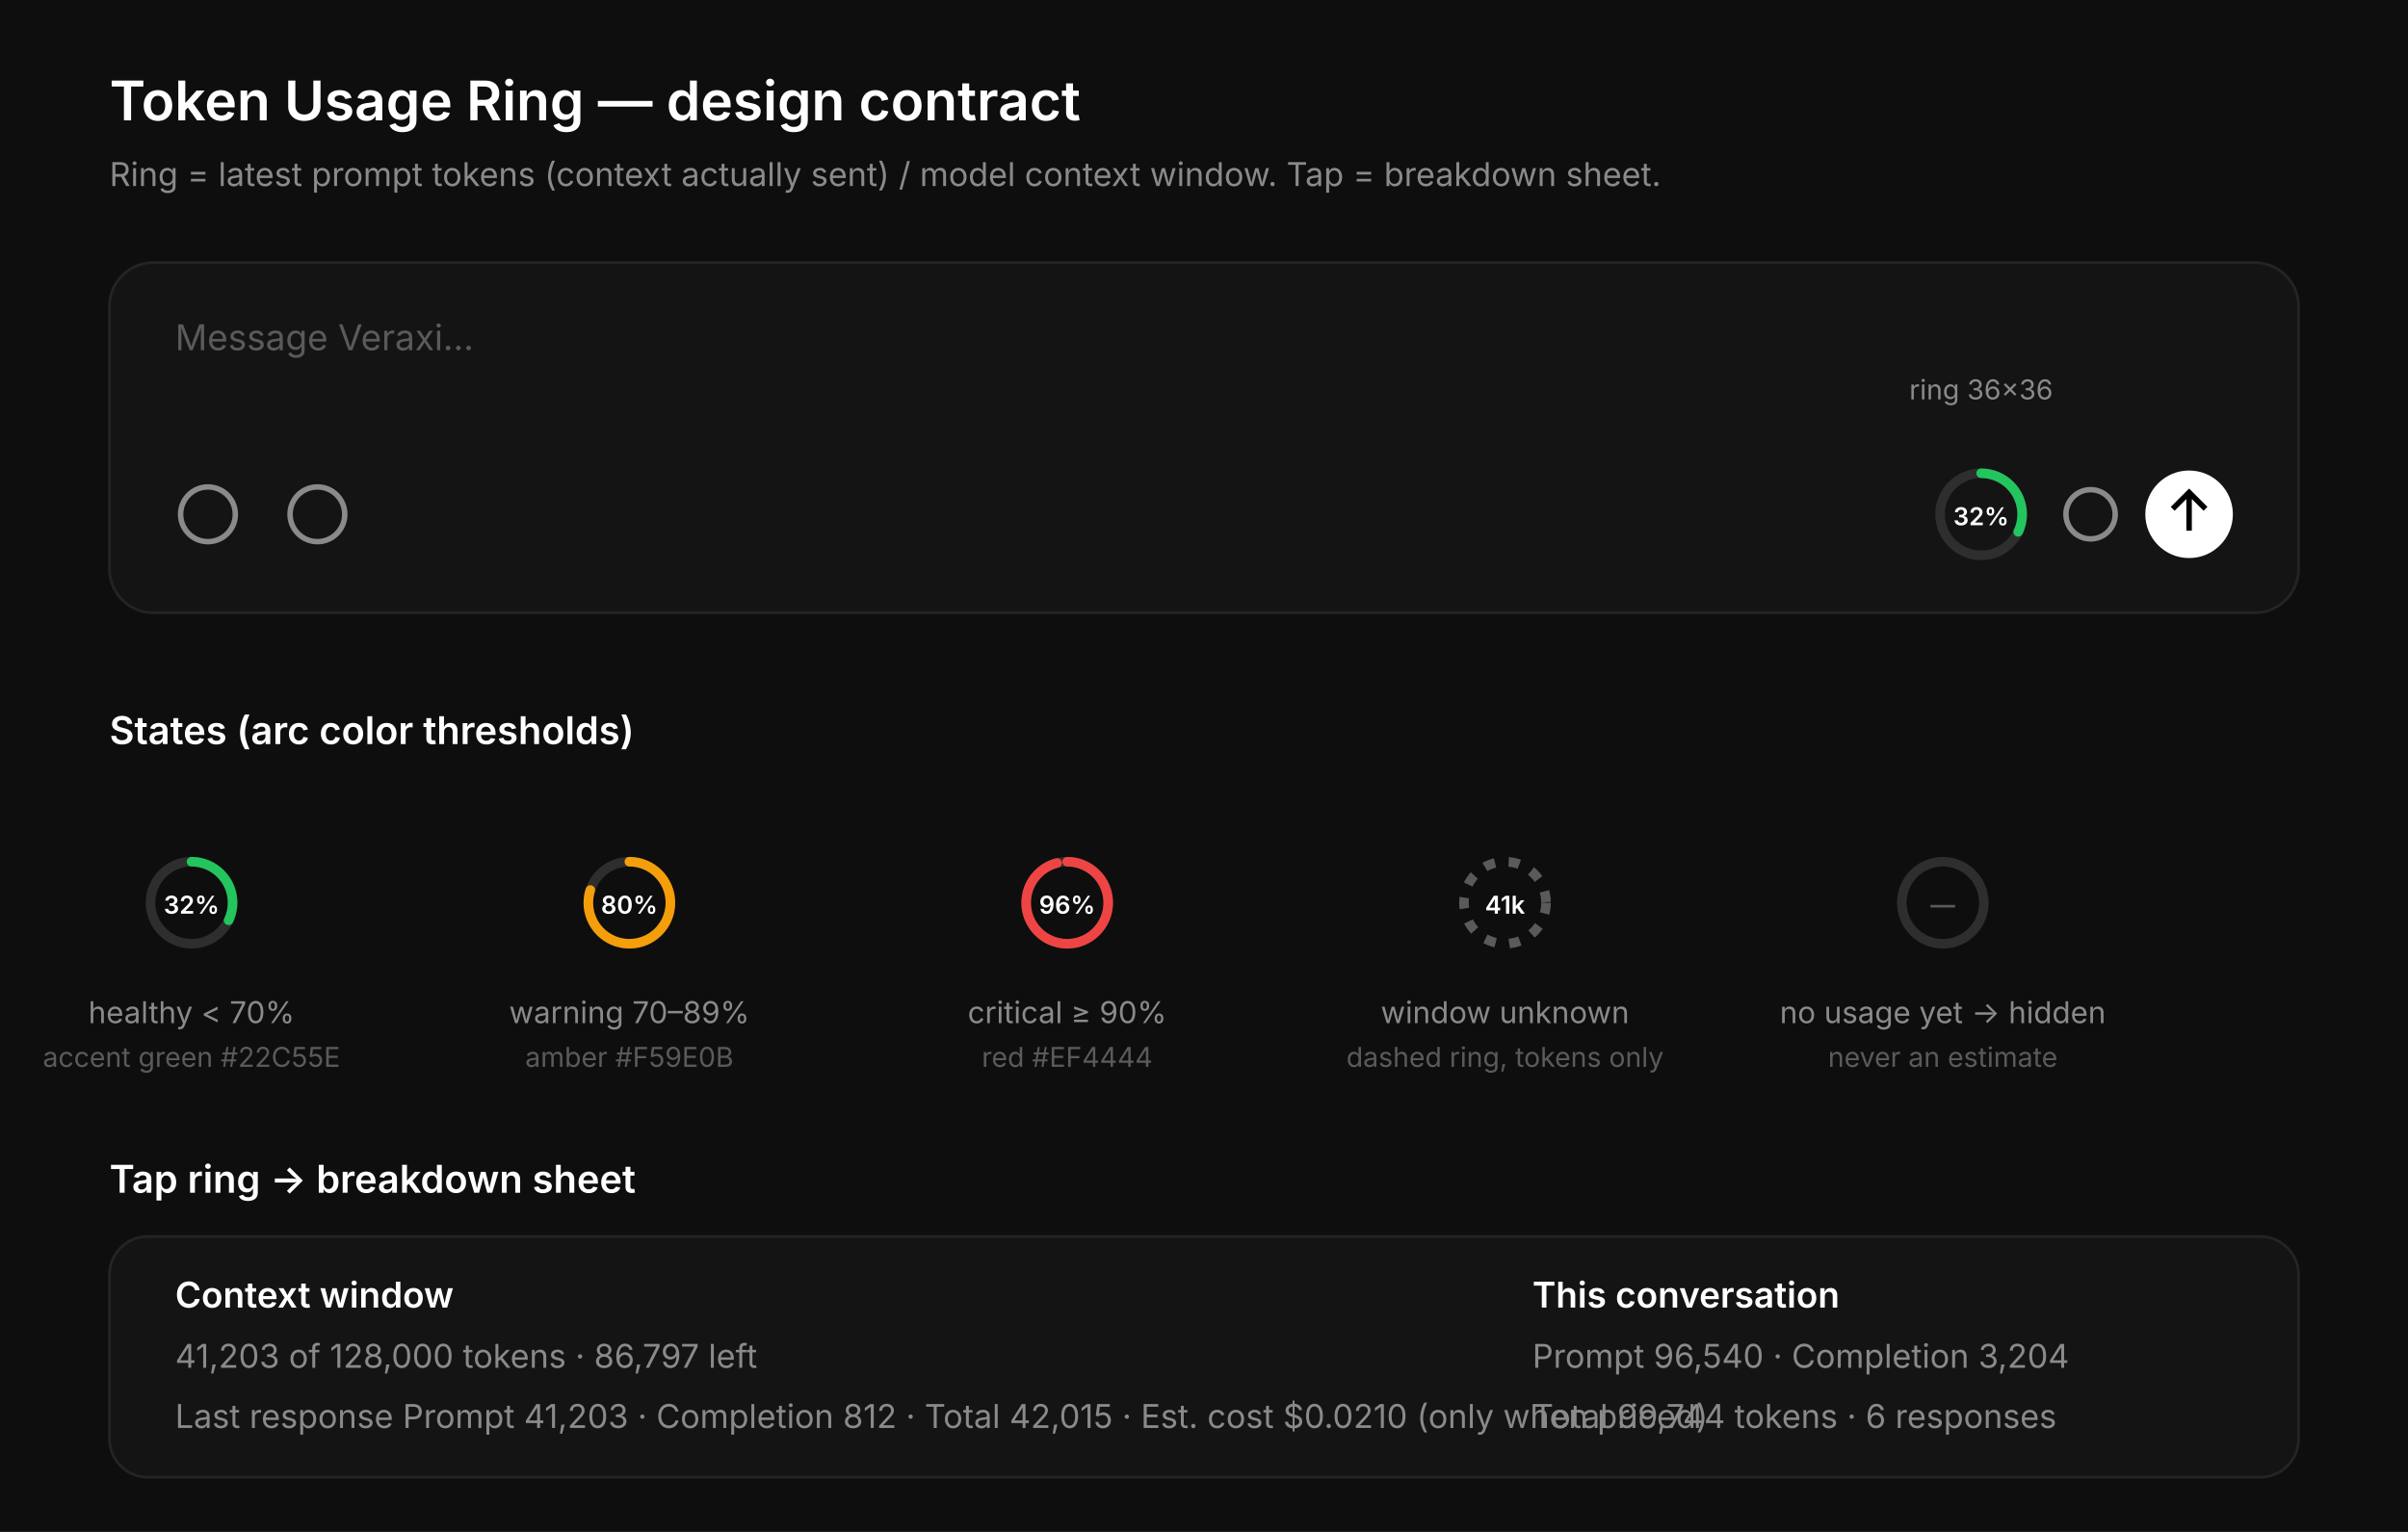
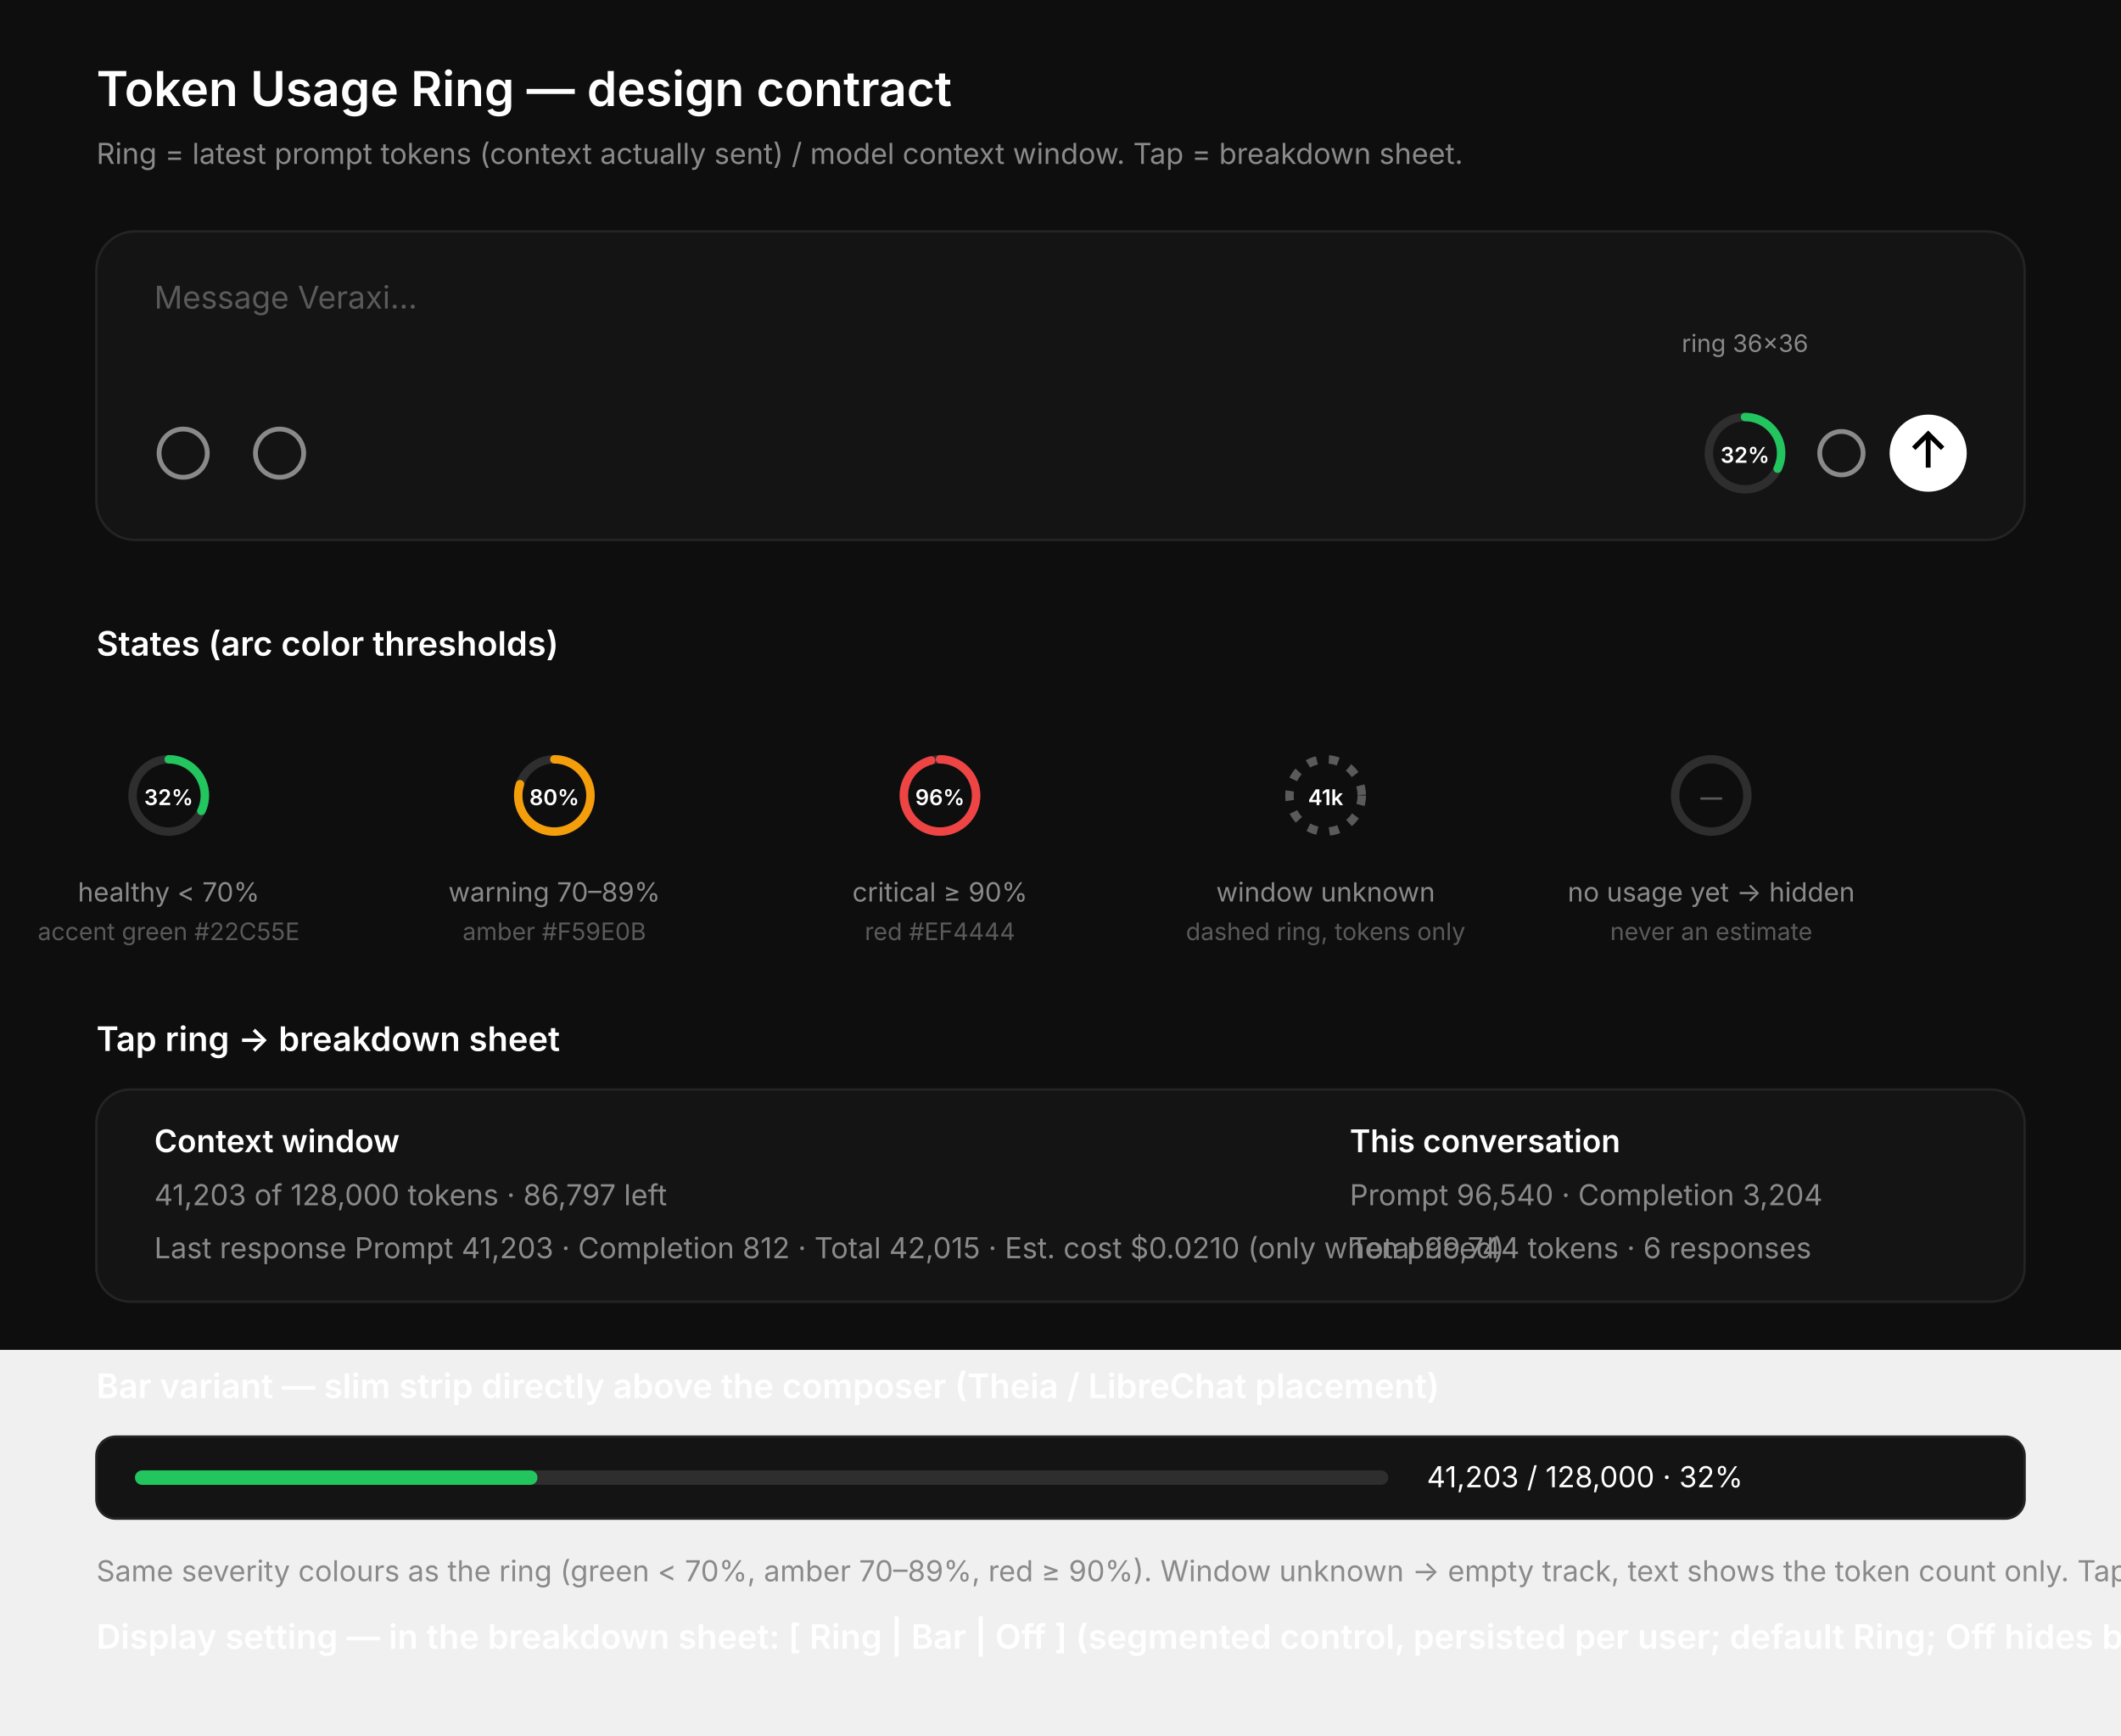
- <svg xmlns="http://www.w3.org/2000/svg" width="880" height="560" viewBox="0 0 880 560" font-family="Inter, Roboto, sans-serif">
+ <svg xmlns="http://www.w3.org/2000/svg" width="880" height="720" viewBox="0 0 880 720" font-family="Inter, Roboto, sans-serif">
  <rect width="880" height="560" fill="#0E0E0E" />
  <text x="40" y="44" fill="#FFFFFF" font-size="20" font-weight="600">Token Usage Ring — design contract</text>
  <text x="40" y="68" fill="#8A8A8A" font-size="12">Ring = latest prompt tokens (context actually sent) / model context window. Tap = breakdown sheet.</text>
  <rect x="40" y="96" width="800" height="128" rx="16" fill="#141414" stroke="#242424" />
  <text x="64" y="128" fill="#5A5A5A" font-size="13">Message Veraxi…</text>
  <circle cx="76" cy="188" r="10" fill="none" stroke="#8A8A8A" stroke-width="2" />
  <circle cx="116" cy="188" r="10" fill="none" stroke="#8A8A8A" stroke-width="2" />
  <g transform="translate(724,188)">
    <circle r="15" fill="none" stroke="#2E2E2E" stroke-width="3.5" />
    <circle r="15" fill="none" stroke="#22C55E" stroke-width="3.5" stroke-linecap="round" stroke-dasharray="30.2 94.2" transform="rotate(-90)" />
    <text y="4" text-anchor="middle" fill="#FFFFFF" font-size="9" font-weight="600">32%</text>
  </g>
  <text x="724" y="146" text-anchor="middle" fill="#8A8A8A" font-size="10">ring 36×36</text>
  <circle cx="764" cy="188" r="9" fill="none" stroke="#8A8A8A" stroke-width="2" />
  <circle cx="800" cy="188" r="16" fill="#FFFFFF" />
  <path d="M800 180 v14 M794 186 l6 -6 6 6" stroke="#000" stroke-width="2" fill="none" />
  <text x="40" y="272" fill="#FFFFFF" font-size="14" font-weight="600">States (arc color thresholds)</text>
  <g transform="translate(70,330)">
    <circle r="15" fill="none" stroke="#2E2E2E" stroke-width="3.5" />
    <circle r="15" fill="none" stroke="#22C55E" stroke-width="3.5" stroke-linecap="round" stroke-dasharray="30.2 94.2" transform="rotate(-90)" />
    <text y="4" text-anchor="middle" fill="#FFF" font-size="9" font-weight="600">32%</text>
    <text y="44" text-anchor="middle" fill="#8A8A8A" font-size="11">healthy &lt; 70%</text>
    <text y="60" text-anchor="middle" fill="#5A5A5A" font-size="10">accent green #22C55E</text>
  </g>
  <g transform="translate(230,330)">
    <circle r="15" fill="none" stroke="#2E2E2E" stroke-width="3.5" />
    <circle r="15" fill="none" stroke="#F59E0B" stroke-width="3.5" stroke-linecap="round" stroke-dasharray="75.4 94.2" transform="rotate(-90)" />
    <text y="4" text-anchor="middle" fill="#FFF" font-size="9" font-weight="600">80%</text>
    <text y="44" text-anchor="middle" fill="#8A8A8A" font-size="11">warning 70–89%</text>
    <text y="60" text-anchor="middle" fill="#5A5A5A" font-size="10">amber #F59E0B</text>
  </g>
  <g transform="translate(390,330)">
    <circle r="15" fill="none" stroke="#2E2E2E" stroke-width="3.5" />
    <circle r="15" fill="none" stroke="#EF4444" stroke-width="3.5" stroke-linecap="round" stroke-dasharray="90.5 94.2" transform="rotate(-90)" />
    <text y="4" text-anchor="middle" fill="#FFF" font-size="9" font-weight="600">96%</text>
    <text y="44" text-anchor="middle" fill="#8A8A8A" font-size="11">critical ≥ 90%</text>
    <text y="60" text-anchor="middle" fill="#5A5A5A" font-size="10">red #EF4444</text>
  </g>
  <g transform="translate(550,330)">
    <circle r="15" fill="none" stroke="#5A5A5A" stroke-width="3.5" stroke-dasharray="4 5" />
    <text y="4" text-anchor="middle" fill="#FFF" font-size="9" font-weight="600">41k</text>
    <text y="44" text-anchor="middle" fill="#8A8A8A" font-size="11">window unknown</text>
    <text y="60" text-anchor="middle" fill="#5A5A5A" font-size="10">dashed ring, tokens only</text>
  </g>
  <g transform="translate(710,330)">
    <circle r="15" fill="none" stroke="#2E2E2E" stroke-width="3.5" />
    <text y="4" text-anchor="middle" fill="#5A5A5A" font-size="9" font-weight="600">—</text>
    <text y="44" text-anchor="middle" fill="#8A8A8A" font-size="11">no usage yet → hidden</text>
    <text y="60" text-anchor="middle" fill="#5A5A5A" font-size="10">never an estimate</text>
  </g>
  <text x="40" y="436" fill="#FFFFFF" font-size="14" font-weight="600">Tap ring → breakdown sheet</text>
  <rect x="40" y="452" width="800" height="88" rx="14" fill="#141414" stroke="#242424" />
  <text x="64" y="478" fill="#FFFFFF" font-size="13" font-weight="600">Context window</text>
  <text x="64" y="500" fill="#8A8A8A" font-size="12">41,203 of 128,000 tokens · 86,797 left</text>
  <text x="64" y="522" fill="#8A8A8A" font-size="12">Last response  Prompt 41,203 · Completion 812 · Total 42,015 · Est. cost $0.0210 (only when priced)</text>
  <text x="560" y="478" fill="#FFFFFF" font-size="13" font-weight="600">This conversation</text>
  <text x="560" y="500" fill="#8A8A8A" font-size="12">Prompt 96,540 · Completion 3,204</text>
  <text x="560" y="522" fill="#8A8A8A" font-size="12">Total 99,744 tokens · 6 responses</text>
+   <text x="40" y="580" fill="#FFFFFF" font-size="14" font-weight="600">Bar variant — slim strip directly above the composer (Theia / LibreChat placement)</text>
+   <rect x="40" y="596" width="800" height="34" rx="8" fill="#141414" stroke="#242424" />
+   <rect x="56" y="610" width="520" height="6" rx="3" fill="#2E2E2E" />
+   <rect x="56" y="610" width="167" height="6" rx="3" fill="#22C55E" />
+   <text x="592" y="617" fill="#FFFFFF" font-size="12">41,203 / 128,000 · 32%</text>
+   <text x="40" y="656" fill="#8A8A8A" font-size="12">Same severity colours as the ring (green &lt; 70%, amber 70–89%, red ≥ 90%). Window unknown → empty track, text shows the token count only. Tap strip → same breakdown sheet.</text>
+   <text x="40" y="684" fill="#FFFFFF" font-size="14" font-weight="600">Display setting — in the breakdown sheet:  [ Ring | Bar | Off ]  (segmented control, persisted per user; default Ring; Off hides both)</text>
</svg>
